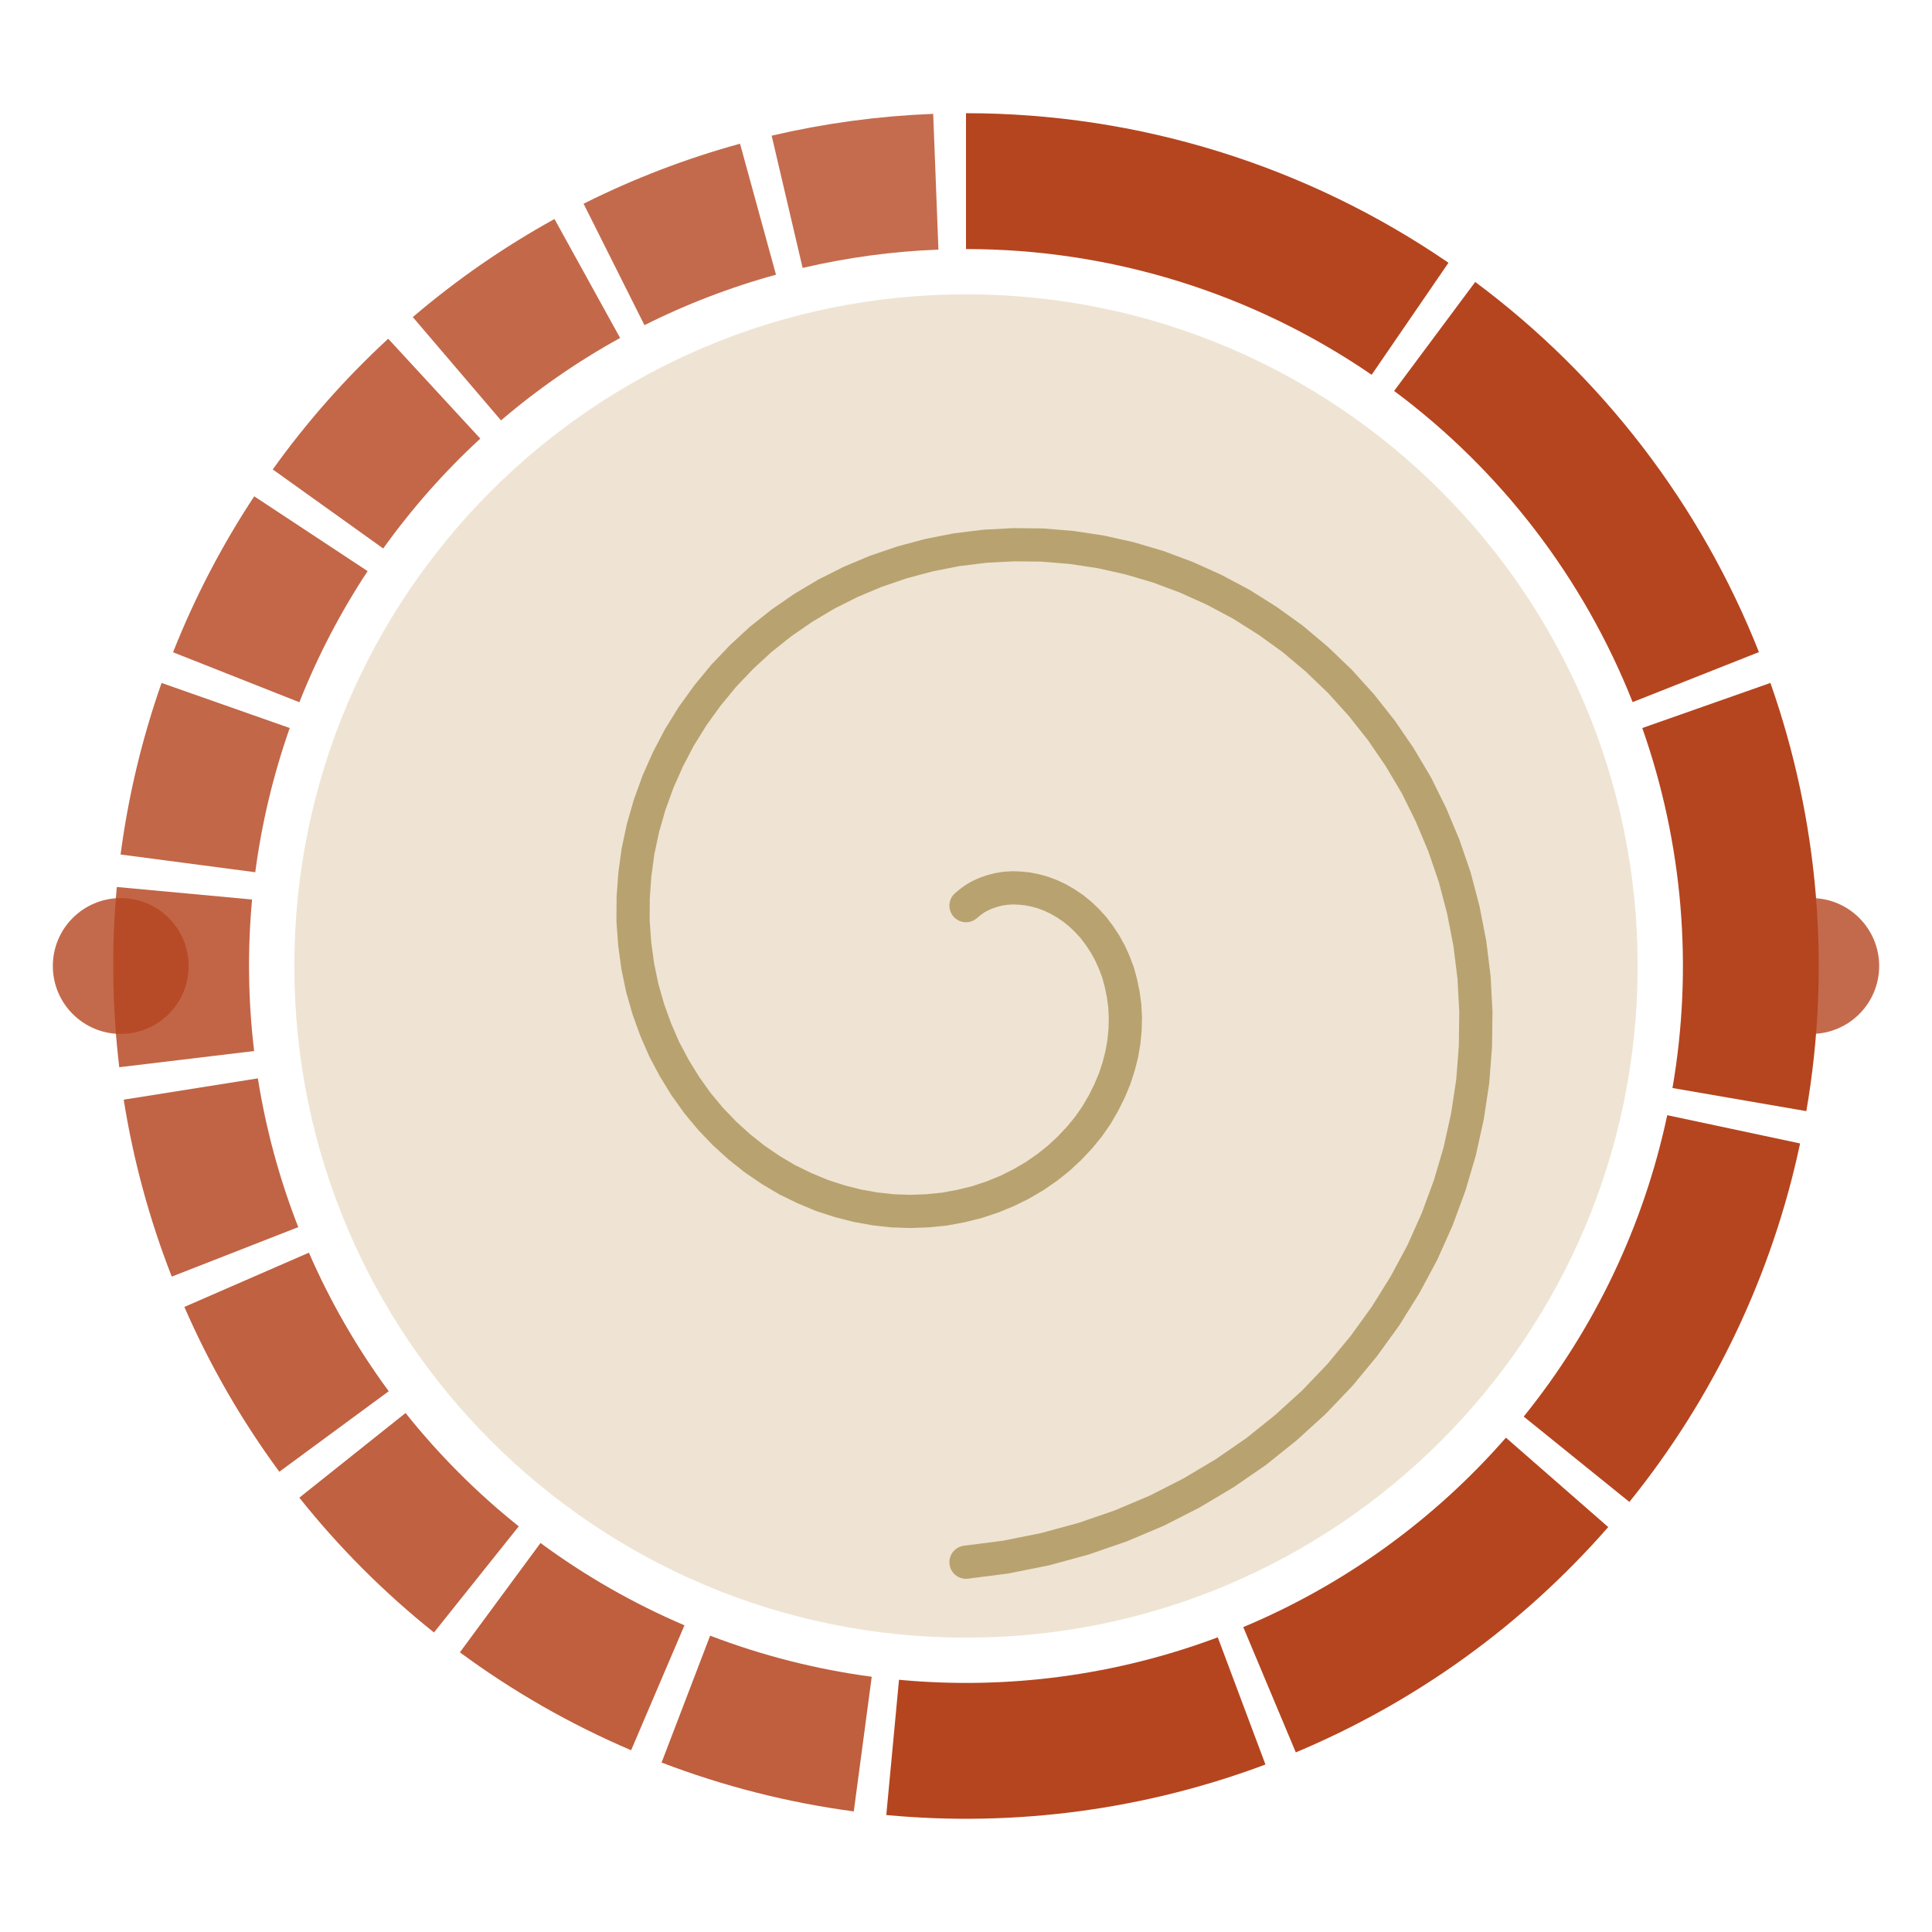
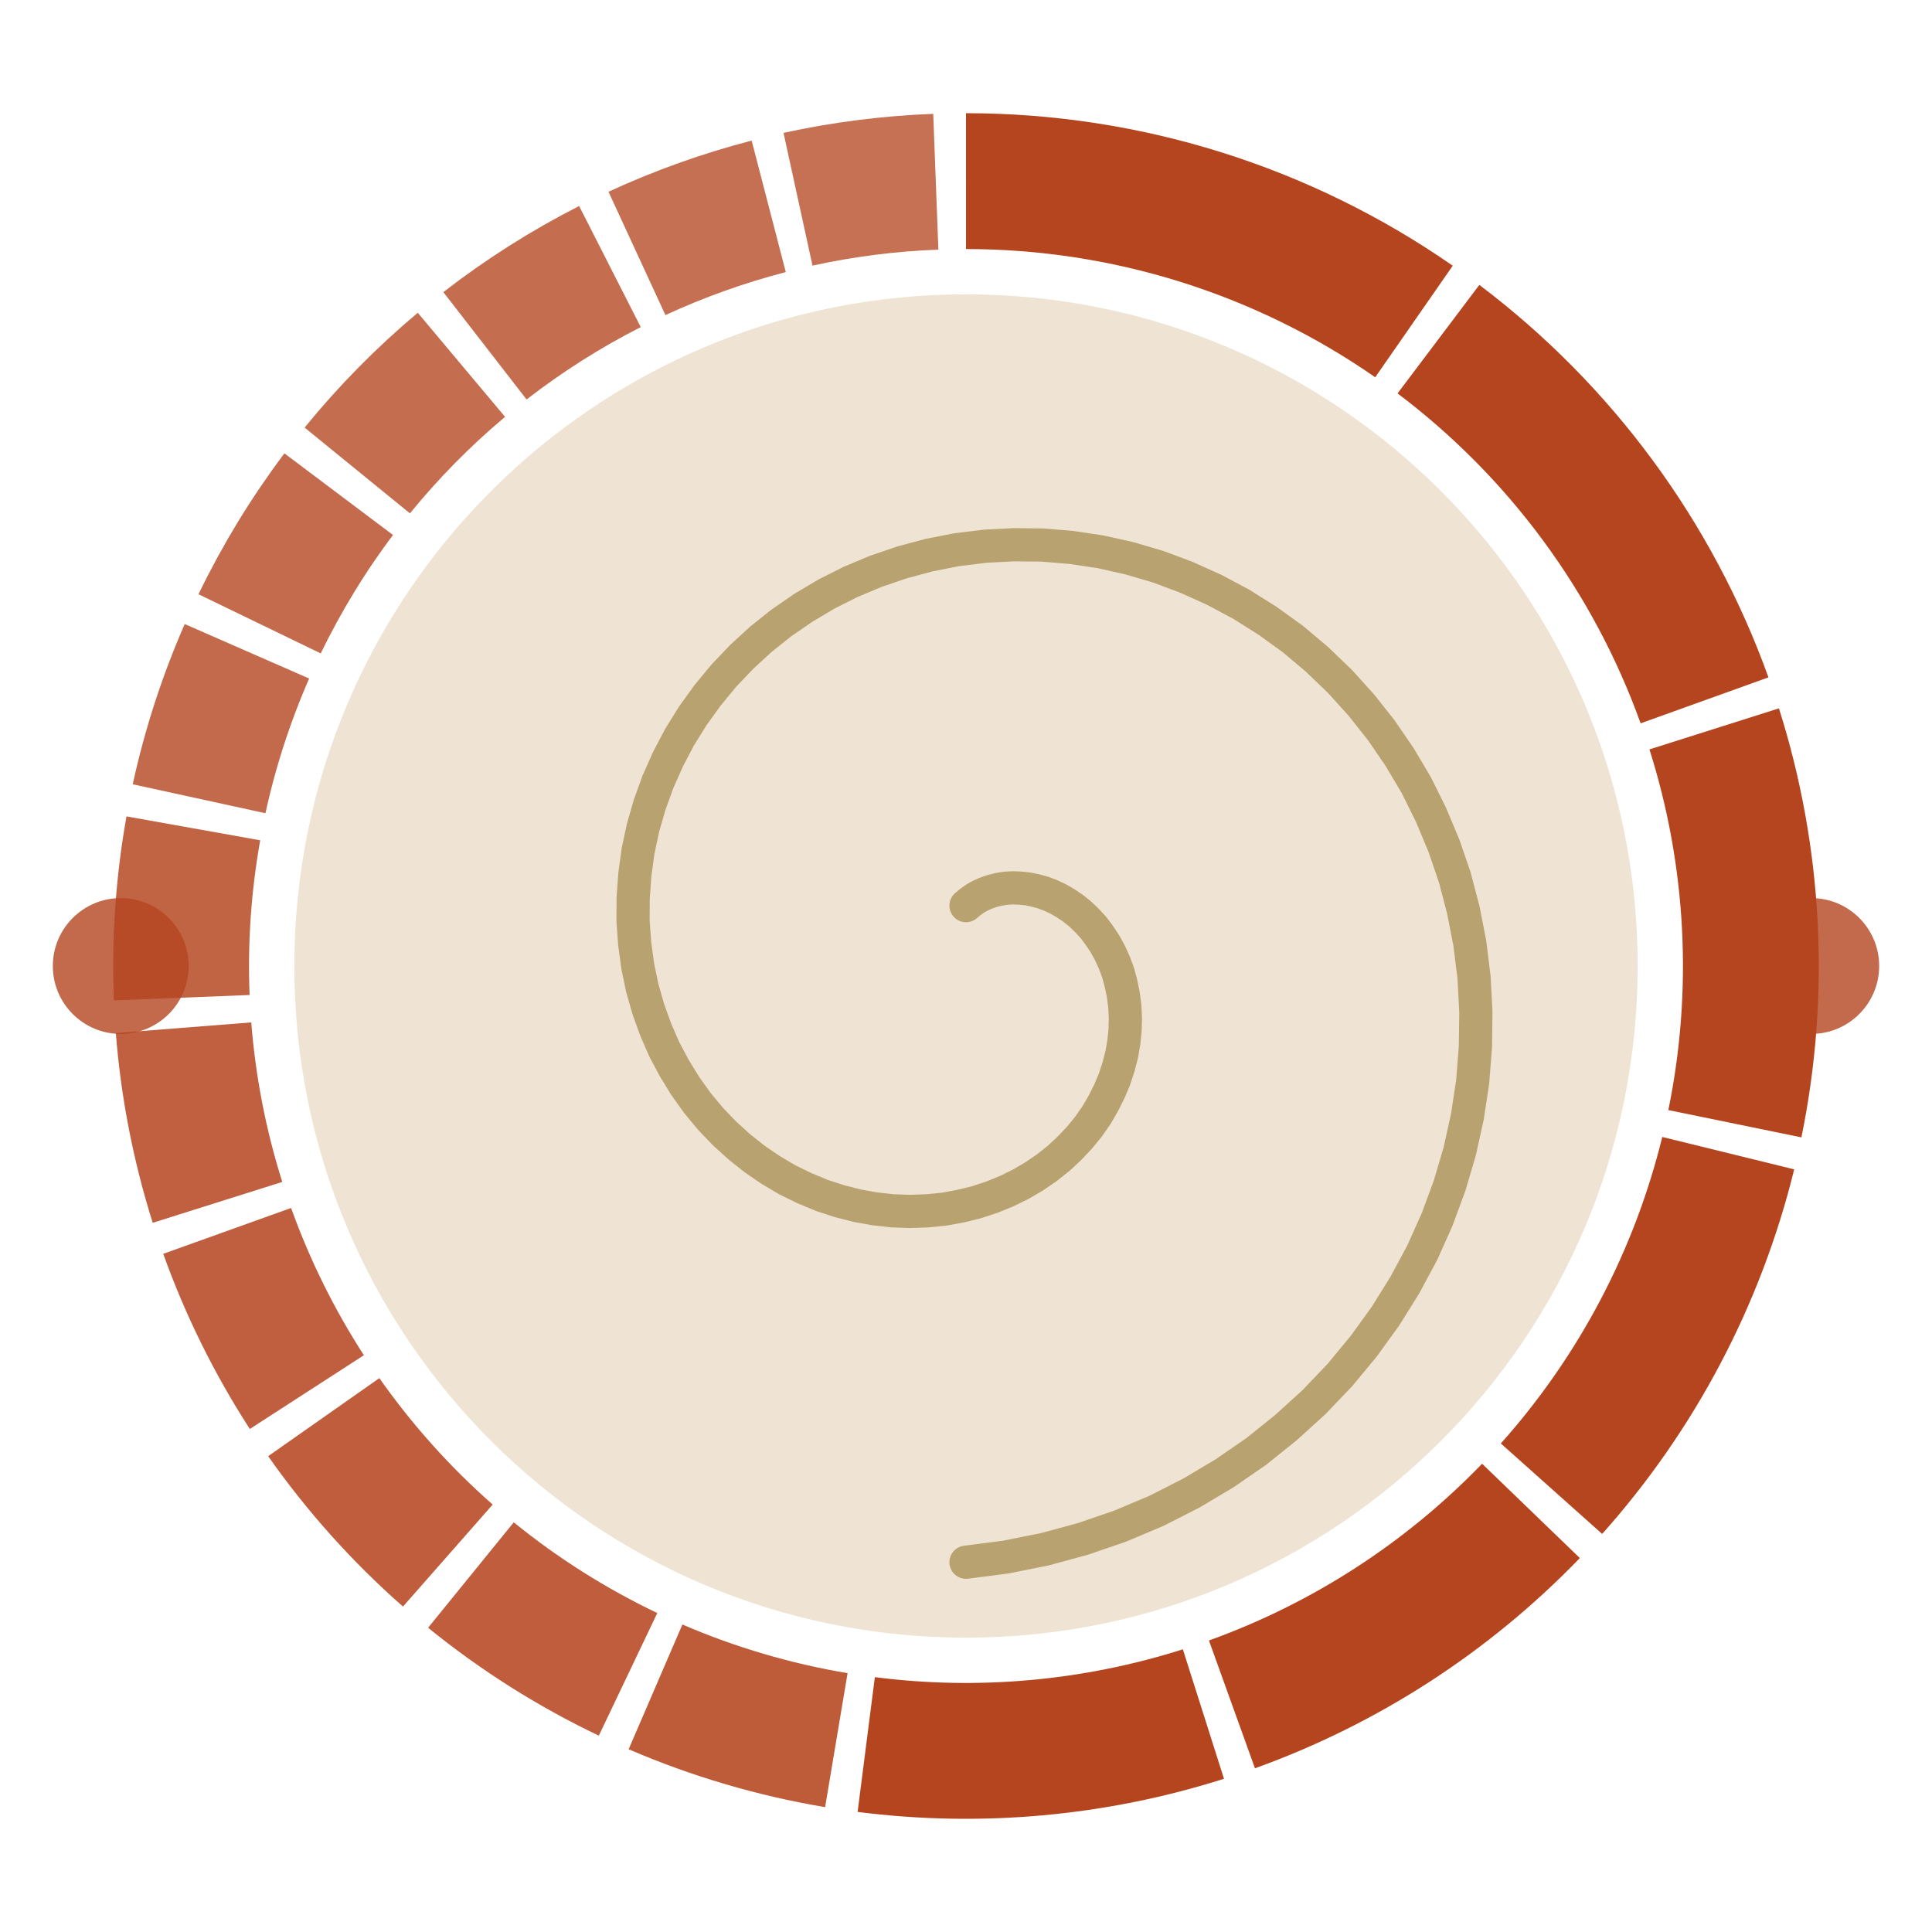
<svg xmlns="http://www.w3.org/2000/svg" viewBox="0 0 128 128" role="img" aria-label="japepo">
  <circle cx="64.0" cy="64.0" r="44.5" fill="#efe4d3" />
-   <path d="M 64.00 12.00 A 52.00 52.00 0 0 1 93.42 21.12" stroke="#b5451f" stroke-width="9.0" fill="none" stroke-linecap="butt" opacity="1.000" />
-   <path d="M 95.05 22.29 A 52.00 52.00 0 0 1 112.35 44.86" stroke="#b5451f" stroke-width="9.0" fill="none" stroke-linecap="butt" opacity="1.000" />
-   <path d="M 113.05 46.74 A 52.00 52.00 0 0 1 115.24 72.85" stroke="#b5451f" stroke-width="9.0" fill="none" stroke-linecap="butt" opacity="1.000" />
-   <path d="M 114.86 74.82 A 52.00 52.00 0 0 1 104.45 96.68" stroke="#b5451f" stroke-width="9.0" fill="none" stroke-linecap="butt" opacity="1.000" />
-   <path d="M 103.16 98.21 A 52.00 52.00 0 0 1 84.11 111.95" stroke="#b5451f" stroke-width="9.0" fill="none" stroke-linecap="butt" opacity="1.000" />
-   <path d="M 82.26 112.69 A 52.00 52.00 0 0 1 59.14 115.77" stroke="#b5451f" stroke-width="9.0" fill="none" stroke-linecap="butt" opacity="1.000" />
-   <path d="M 57.16 115.55 A 52.00 52.00 0 0 1 45.44 112.57" stroke="#b5451f" stroke-width="9.0" fill="none" stroke-linecap="butt" opacity="0.863" />
-   <path d="M 43.58 111.82 A 52.00 52.00 0 0 1 33.14 105.85" stroke="#b5451f" stroke-width="9.0" fill="none" stroke-linecap="butt" opacity="0.861" />
-   <path d="M 31.56 104.64 A 52.00 52.00 0 0 1 23.35 96.42" stroke="#b5451f" stroke-width="9.0" fill="none" stroke-linecap="butt" opacity="0.846" />
-   <path d="M 22.13 94.84 A 52.00 52.00 0 0 1 16.34 84.79" stroke="#b5451f" stroke-width="9.0" fill="none" stroke-linecap="butt" opacity="0.846" />
-   <path d="M 15.57 82.94 A 52.00 52.00 0 0 1 12.64 72.15" stroke="#b5451f" stroke-width="9.0" fill="none" stroke-linecap="butt" opacity="0.832" />
-   <path d="M 12.37 70.17 A 52.00 52.00 0 0 1 12.22 59.18" stroke="#b5451f" stroke-width="9.0" fill="none" stroke-linecap="butt" opacity="0.825" />
-   <path d="M 12.45 57.20 A 52.00 52.00 0 0 1 14.95 46.74" stroke="#b5451f" stroke-width="9.0" fill="none" stroke-linecap="butt" opacity="0.817" />
-   <path d="M 15.65 44.87 A 52.00 52.00 0 0 1 20.60 35.36" stroke="#b5451f" stroke-width="9.0" fill="none" stroke-linecap="butt" opacity="0.815" />
-   <path d="M 21.73 33.72 A 52.00 52.00 0 0 1 28.77 25.75" stroke="#b5451f" stroke-width="9.0" fill="none" stroke-linecap="butt" opacity="0.813" />
-   <path d="M 30.27 24.43 A 52.00 52.00 0 0 1 38.91 18.45" stroke="#b5451f" stroke-width="9.0" fill="none" stroke-linecap="butt" opacity="0.808" />
-   <path d="M 40.68 17.52 A 52.00 52.00 0 0 1 50.22 13.86" stroke="#b5451f" stroke-width="9.0" fill="none" stroke-linecap="butt" opacity="0.798" />
-   <path d="M 52.15 13.37 A 52.00 52.00 0 0 1 62.00 12.04" stroke="#b5451f" stroke-width="9.0" fill="none" stroke-linecap="butt" opacity="0.789" />
+   <path d="M 64.00 12.00 A 52.00 52.00 0 0 1 93.68 21.30" stroke="#b5451f" stroke-width="9.0" fill="none" stroke-linecap="butt" opacity="1.000" />
+   <path d="M 95.30 22.47 A 52.00 52.00 0 0 1 112.93 46.40" stroke="#b5451f" stroke-width="9.0" fill="none" stroke-linecap="butt" opacity="1.000" />
+   <path d="M 113.57 48.29 A 52.00 52.00 0 0 1 114.94 74.45" stroke="#b5451f" stroke-width="9.0" fill="none" stroke-linecap="butt" opacity="1.000" />
+   <path d="M 114.50 76.40 A 52.00 52.00 0 0 1 102.79 98.63" stroke="#b5451f" stroke-width="9.0" fill="none" stroke-linecap="butt" opacity="1.000" />
+   <path d="M 101.43 100.10 A 52.00 52.00 0 0 1 81.62 112.92" stroke="#b5451f" stroke-width="9.0" fill="none" stroke-linecap="butt" opacity="1.000" />
+   <path d="M 79.73 113.56 A 52.00 52.00 0 0 1 57.39 115.58" stroke="#b5451f" stroke-width="9.0" fill="none" stroke-linecap="butt" opacity="1.000" />
+   <path d="M 55.41 115.29 A 52.00 52.00 0 0 1 43.43 111.76" stroke="#b5451f" stroke-width="9.0" fill="none" stroke-linecap="butt" opacity="0.876" />
+   <path d="M 41.61 110.93 A 52.00 52.00 0 0 1 31.20 104.35" stroke="#b5451f" stroke-width="9.0" fill="none" stroke-linecap="butt" opacity="0.871" />
+   <path d="M 29.67 103.06 A 52.00 52.00 0 0 1 21.45 93.89" stroke="#b5451f" stroke-width="9.0" fill="none" stroke-linecap="butt" opacity="0.870" />
+   <path d="M 20.33 92.23 A 52.00 52.00 0 0 1 15.05 81.55" stroke="#b5451f" stroke-width="9.0" fill="none" stroke-linecap="butt" opacity="0.856" />
+   <path d="M 14.41 79.66 A 52.00 52.00 0 0 1 12.16 68.09" stroke="#b5451f" stroke-width="9.0" fill="none" stroke-linecap="butt" opacity="0.852" />
+   <path d="M 12.04 66.10 A 52.00 52.00 0 0 1 12.81 54.88" stroke="#b5451f" stroke-width="9.0" fill="none" stroke-linecap="butt" opacity="0.834" />
+   <path d="M 13.19 52.92 A 52.00 52.00 0 0 1 16.36 43.15" stroke="#b5451f" stroke-width="9.0" fill="none" stroke-linecap="butt" opacity="0.800" />
+   <path d="M 17.20 41.33 A 52.00 52.00 0 0 1 22.44 32.74" stroke="#b5451f" stroke-width="9.0" fill="none" stroke-linecap="butt" opacity="0.793" />
+   <path d="M 23.67 31.17 A 52.00 52.00 0 0 1 30.57 24.17" stroke="#b5451f" stroke-width="9.0" fill="none" stroke-linecap="butt" opacity="0.785" />
+   <path d="M 32.13 22.91 A 52.00 52.00 0 0 1 40.41 17.66" stroke="#b5451f" stroke-width="9.0" fill="none" stroke-linecap="butt" opacity="0.784" />
+   <path d="M 42.20 16.79 A 52.00 52.00 0 0 1 50.93 13.67" stroke="#b5451f" stroke-width="9.0" fill="none" stroke-linecap="butt" opacity="0.766" />
+   <path d="M 52.87 13.20 A 52.00 52.00 0 0 1 62.00 12.04" stroke="#b5451f" stroke-width="9.0" fill="none" stroke-linecap="butt" opacity="0.764" />
  <circle cx="8.0" cy="64.0" r="4.5" fill="#b5451f" opacity="0.8" />
  <circle cx="120.0" cy="64.0" r="4.5" fill="#b5451f" opacity="0.8" />
  <path d="M 64.00 60.00 L 64.29 59.76 L 64.61 59.53 L 64.95 59.34 L 65.33 59.17 L 65.74 59.03 L 66.17 58.92 L 66.62 58.85 L 67.09 58.82 L 67.58 58.84 L 68.07 58.89 L 68.58 58.99 L 69.09 59.13 L 69.60 59.32 L 70.11 59.56 L 70.61 59.85 L 71.10 60.18 L 71.57 60.56 L 72.02 60.99 L 72.45 61.46 L 72.84 61.98 L 73.21 62.54 L 73.54 63.14 L 73.83 63.78 L 74.08 64.45 L 74.27 65.16 L 74.42 65.89 L 74.52 66.65 L 74.56 67.43 L 74.54 68.23 L 74.46 69.04 L 74.32 69.85 L 74.11 70.67 L 73.84 71.49 L 73.50 72.30 L 73.10 73.10 L 72.64 73.89 L 72.11 74.65 L 71.51 75.38 L 70.85 76.08 L 70.14 76.74 L 69.36 77.36 L 68.53 77.93 L 67.64 78.45 L 66.71 78.91 L 65.73 79.31 L 64.70 79.65 L 63.64 79.91 L 62.55 80.11 L 61.43 80.22 L 60.29 80.26 L 59.13 80.22 L 57.96 80.09 L 56.79 79.88 L 55.62 79.58 L 54.45 79.20 L 53.30 78.72 L 52.17 78.17 L 51.07 77.52 L 50.00 76.79 L 48.98 75.98 L 48.00 75.09 L 47.07 74.12 L 46.20 73.07 L 45.40 71.95 L 44.67 70.76 L 44.01 69.52 L 43.44 68.21 L 42.95 66.85 L 42.55 65.45 L 42.25 64.00 L 42.05 62.52 L 41.94 61.01 L 41.95 59.48 L 42.06 57.94 L 42.27 56.40 L 42.60 54.85 L 43.04 53.32 L 43.59 51.80 L 44.25 50.31 L 45.01 48.86 L 45.89 47.44 L 46.87 46.08 L 47.95 44.77 L 49.13 43.53 L 50.40 42.36 L 51.77 41.27 L 53.22 40.27 L 54.75 39.36 L 56.36 38.55 L 58.03 37.85 L 59.76 37.26 L 61.55 36.78 L 63.38 36.42 L 65.25 36.19 L 67.15 36.09 L 69.06 36.11 L 70.99 36.27 L 72.92 36.56 L 74.84 36.99 L 76.74 37.55 L 78.61 38.25 L 80.45 39.08 L 82.25 40.04 L 83.98 41.13 L 85.66 42.34 L 87.25 43.68 L 88.77 45.14 L 90.19 46.71 L 91.52 48.39 L 92.73 50.16 L 93.84 52.03 L 94.81 53.99 L 95.66 56.02 L 96.38 58.12 L 96.95 60.29 L 97.38 62.50 L 97.66 64.76 L 97.78 67.04 L 97.75 69.35 L 97.57 71.66 L 97.22 73.97 L 96.71 76.28 L 96.04 78.55 L 95.21 80.80 L 94.23 82.99 L 93.08 85.13 L 91.79 87.20 L 90.35 89.19 L 88.77 91.10 L 87.05 92.90 L 85.19 94.59 L 83.22 96.17 L 81.13 97.61 L 78.93 98.92 L 76.63 100.09 L 74.24 101.10 L 71.77 101.95 L 69.23 102.64 L 66.64 103.16 L 64.00 103.50" stroke="#8a6d1f" stroke-width="2.2" fill="none" stroke-linecap="round" stroke-linejoin="round" opacity="0.55" />
</svg>
